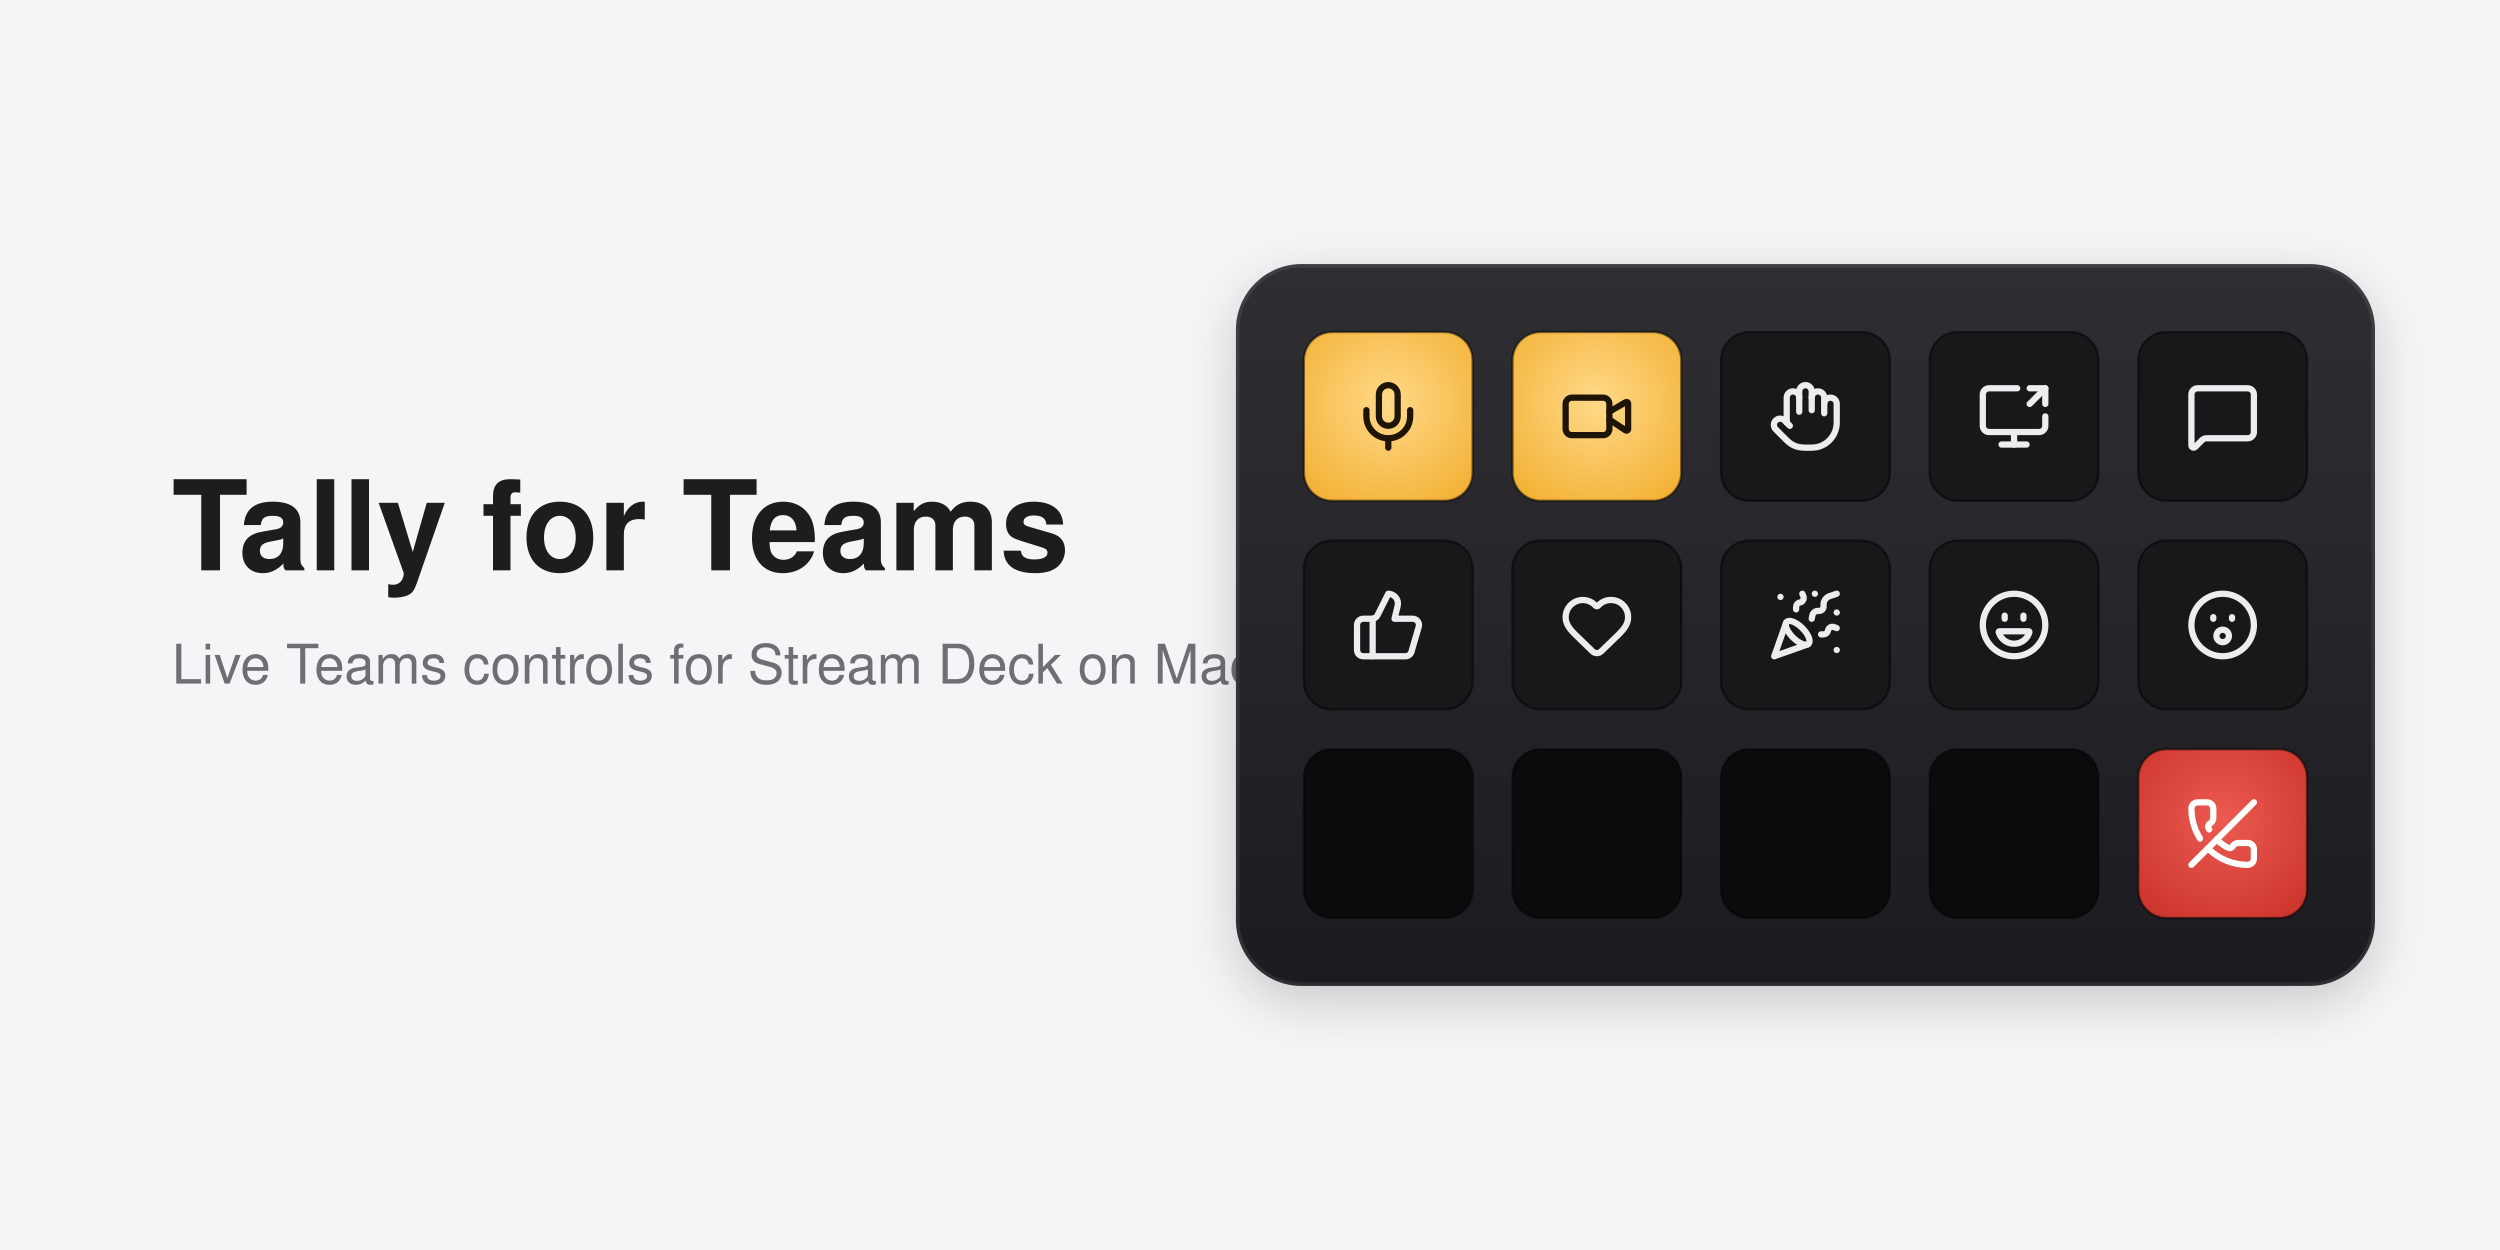
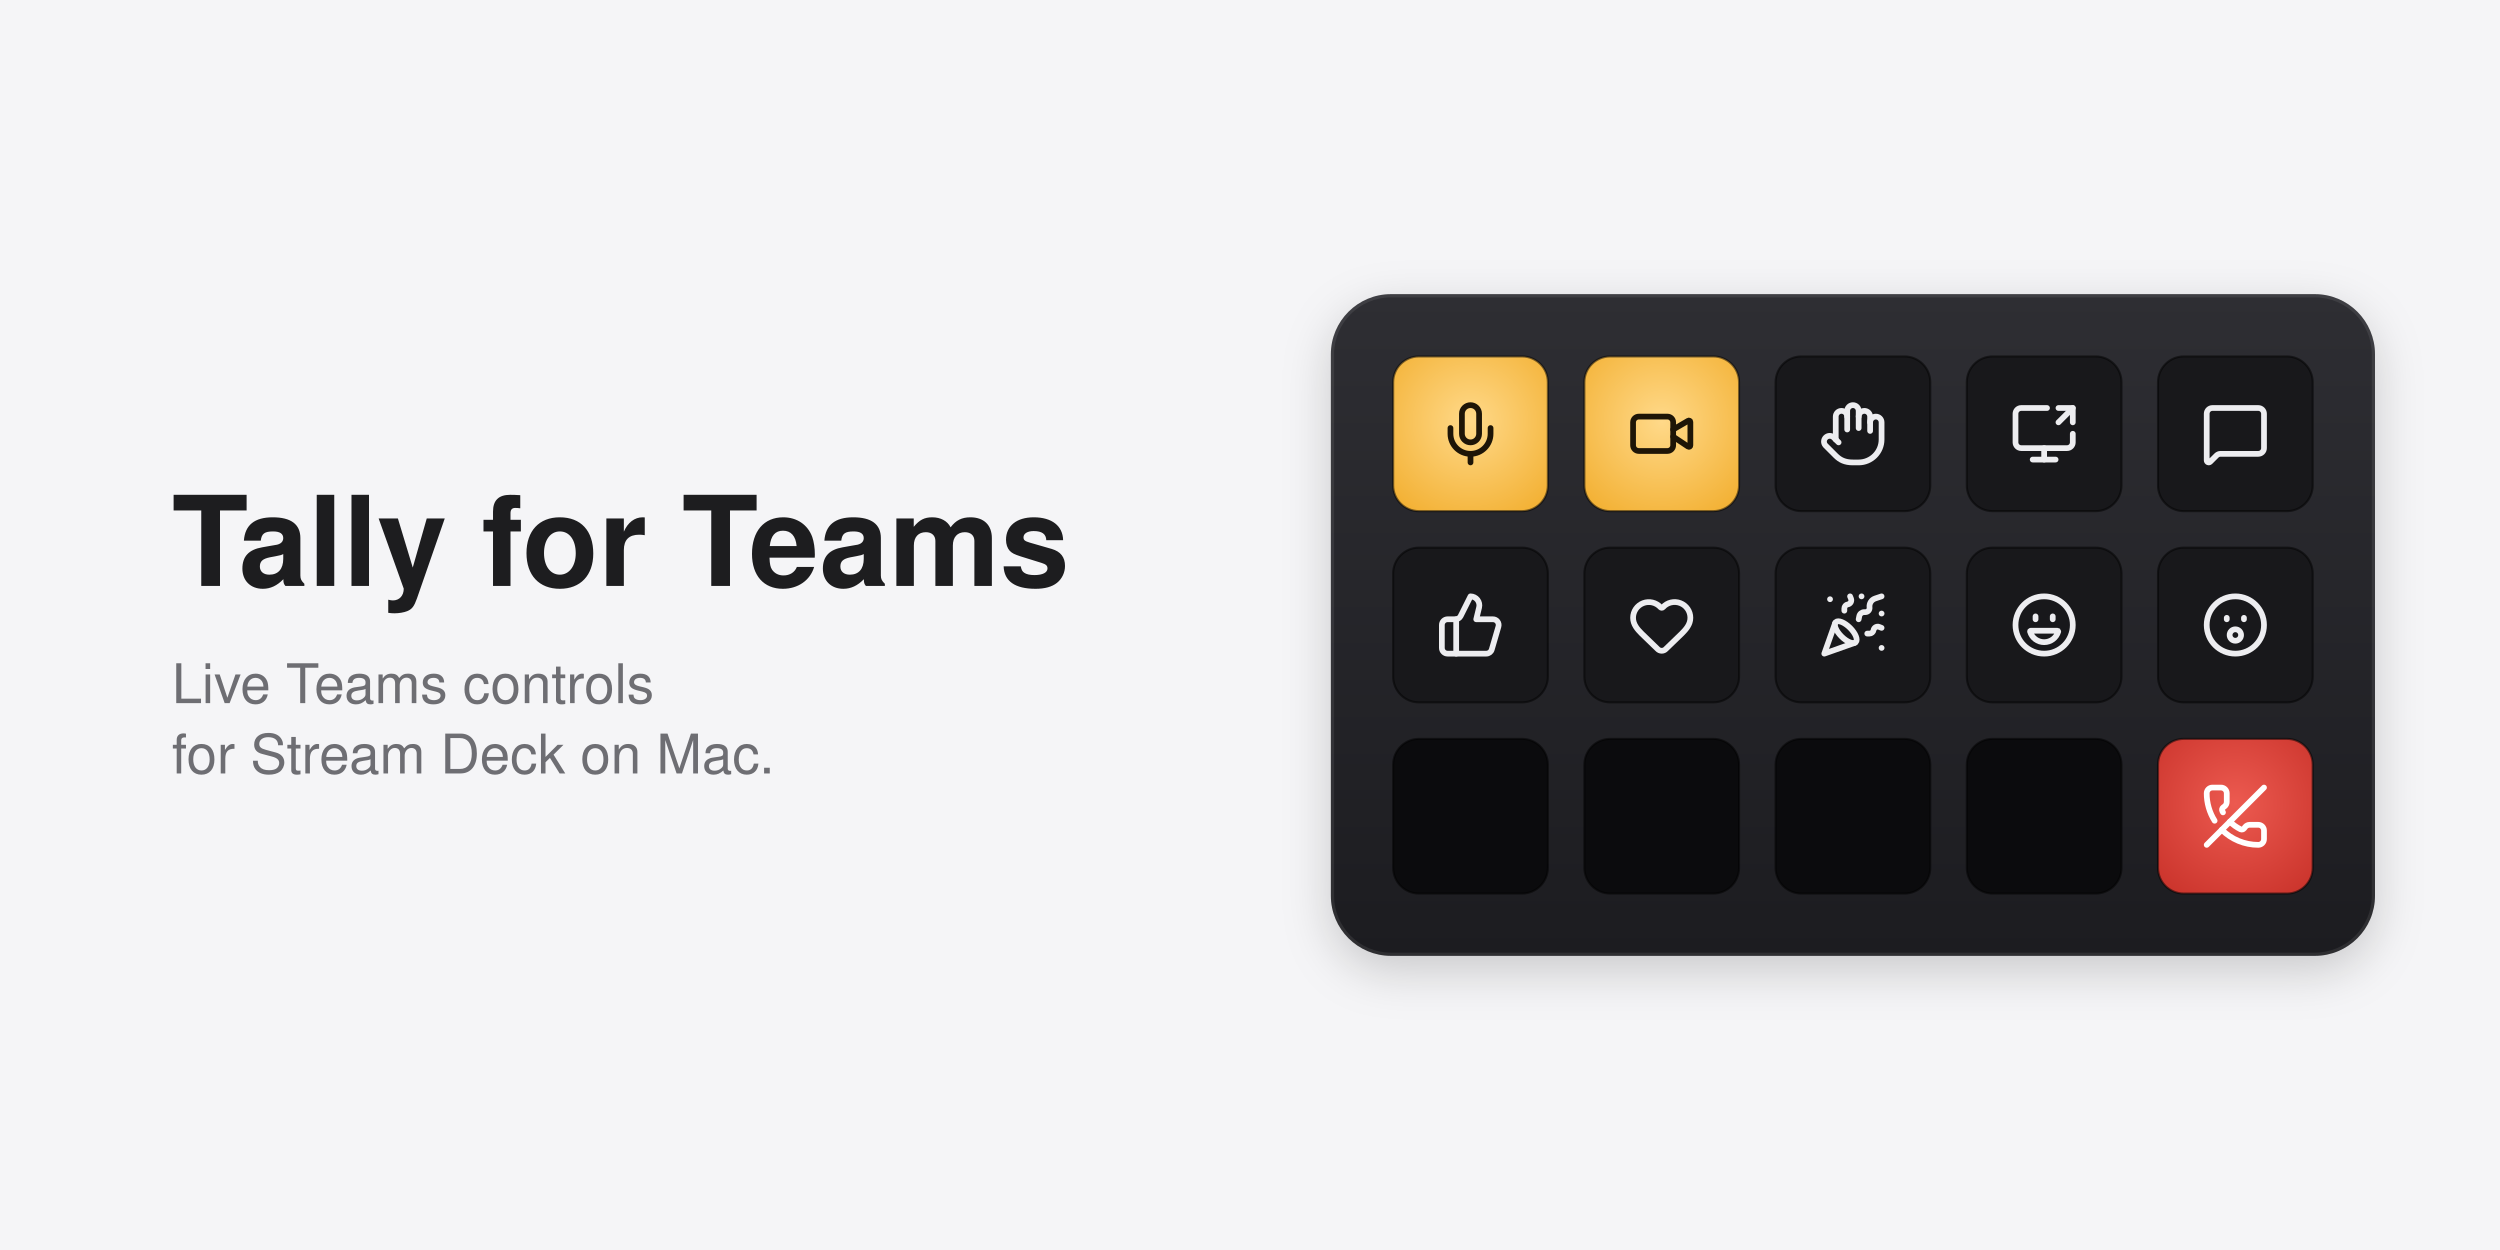
<svg xmlns="http://www.w3.org/2000/svg" width="1280" height="640" viewBox="0 0 1280 640" role="img" aria-label="Tally for Teams">
  <defs>
    <linearGradient id="body" x1="0" y1="0" x2="0" y2="1">
      <stop offset="0" stop-color="#2E2E33" />
      <stop offset="1" stop-color="#1C1C20" />
    </linearGradient>
    <filter id="shadow" x="-20%" y="-20%" width="140%" height="160%">
      <feGaussianBlur stdDeviation="22" />
    </filter>
  </defs>
  <rect width="1280" height="640" fill="#F5F5F7" />
-   <text x="88" y="292" font-family="-apple-system, BlinkMacSystemFont, 'Helvetica Neue', Helvetica, Arial, sans-serif" font-size="64" font-weight="700" fill="#1D1D1F">Tally for Teams</text>
-   <text x="88" y="350" font-family="-apple-system, BlinkMacSystemFont, 'Helvetica Neue', Helvetica, Arial, sans-serif" font-size="28" fill="#6E6E73">Live Teams controls for Stream Deck on Mac.</text>
-   <g transform="translate(632.8 135.2) scale(0.6)">
+   <text x="88" y="300" font-family="-apple-system, BlinkMacSystemFont, 'Helvetica Neue', Helvetica, Arial, sans-serif" font-size="64" font-weight="700" fill="#1D1D1F">Tally for Teams</text>
+   <text x="88" y="360" font-family="-apple-system, BlinkMacSystemFont, 'Helvetica Neue', Helvetica, Arial, sans-serif" font-size="28" fill="#6E6E73">Live Teams controls</text>
+   <text x="88" y="396" font-family="-apple-system, BlinkMacSystemFont, 'Helvetica Neue', Helvetica, Arial, sans-serif" font-size="28" fill="#6E6E73">for Stream Deck on Mac.</text>
+   <g transform="translate(681.4 150.6) scale(0.55)">
    <rect y="14" width="972" height="616" rx="56" fill="#000" opacity=".18" filter="url(#shadow)" />
    <rect width="972" height="616" rx="56" fill="url(#body)" />
    <rect x="1.5" y="1.5" width="969" height="613" rx="54.5" fill="none" stroke="#fff" stroke-opacity=".08" stroke-width="3" />
    <g transform="translate(58 58)">
      <g>
        <clipPath id="c1">
          <rect width="144" height="144" rx="24" />
        </clipPath>
        <g clip-path="url(#c1)">
          <defs>
            <radialGradient id="g0" cx="50%" cy="42%" r="75%">
              <stop offset="0" stop-color="#FFD989" />
              <stop offset="1" stop-color="#F2AE2E" />
            </radialGradient>
          </defs>
          <rect width="144" height="144" fill="url(#g0)" />
          <g transform="translate(40 40) scale(2.666667)" fill="none" stroke="#1E1507" stroke-width="2" stroke-linecap="round" stroke-linejoin="round">
            <path d="M12 19v3" />
            <path d="M19 10v2a7 7 0 0 1-14 0v-2" />
            <rect x="9" y="2" width="6" height="13" rx="3" />
          </g>
        </g>
        <rect width="144" height="144" rx="24" fill="none" stroke="#000" stroke-opacity=".5" stroke-width="2" />
      </g>
    </g>
    <g transform="translate(236 58)">
      <g>
        <clipPath id="c3">
          <rect width="144" height="144" rx="24" />
        </clipPath>
        <g clip-path="url(#c3)">
          <defs>
            <radialGradient id="g2" cx="50%" cy="42%" r="75%">
              <stop offset="0" stop-color="#FFD989" />
              <stop offset="1" stop-color="#F2AE2E" />
            </radialGradient>
          </defs>
          <rect width="144" height="144" fill="url(#g2)" />
          <g transform="translate(40 40) scale(2.666667)" fill="none" stroke="#1E1507" stroke-width="2" stroke-linecap="round" stroke-linejoin="round">
            <path d="m16 13 5.223 3.482a.5.5 0 0 0 .777-.416V7.87a.5.5 0 0 0-.752-.432L16 10.5" />
            <rect x="2" y="6" width="14" height="12" rx="2" />
          </g>
        </g>
        <rect width="144" height="144" rx="24" fill="none" stroke="#000" stroke-opacity=".5" stroke-width="2" />
      </g>
    </g>
    <g transform="translate(414 58)">
      <g>
        <clipPath id="c5">
          <rect width="144" height="144" rx="24" />
        </clipPath>
        <g clip-path="url(#c5)">
          <rect width="144" height="144" fill="#18181B" />
          <g transform="translate(40 40) scale(2.666667)" fill="none" stroke="#EDEDF0" stroke-width="2" stroke-linecap="round" stroke-linejoin="round">
            <path d="M18 11V6a2 2 0 0 0-2-2a2 2 0 0 0-2 2" />
            <path d="M14 10V4a2 2 0 0 0-2-2a2 2 0 0 0-2 2v2" />
            <path d="M10 10.5V6a2 2 0 0 0-2-2a2 2 0 0 0-2 2v8" />
            <path d="M18 8a2 2 0 1 1 4 0v6a8 8 0 0 1-8 8h-2c-2.8 0-4.5-.86-5.99-2.34l-3.6-3.6a2 2 0 0 1 2.83-2.82L7 15" />
          </g>
        </g>
        <rect width="144" height="144" rx="24" fill="none" stroke="#000" stroke-opacity=".5" stroke-width="2" />
      </g>
    </g>
    <g transform="translate(592 58)">
      <g>
        <clipPath id="c7">
          <rect width="144" height="144" rx="24" />
        </clipPath>
        <g clip-path="url(#c7)">
          <rect width="144" height="144" fill="#18181B" />
          <g transform="translate(40 40) scale(2.666667)" fill="none" stroke="#EDEDF0" stroke-width="2" stroke-linecap="round" stroke-linejoin="round">
            <path d="M13 3H4a2 2 0 0 0-2 2v10a2 2 0 0 0 2 2h16a2 2 0 0 0 2-2v-3" />
            <path d="M8 21h8" />
            <path d="M12 17v4" />
            <path d="m17 8 5-5" />
            <path d="M17 3h5v5" />
          </g>
        </g>
        <rect width="144" height="144" rx="24" fill="none" stroke="#000" stroke-opacity=".5" stroke-width="2" />
      </g>
    </g>
    <g transform="translate(770 58)">
      <g>
        <clipPath id="c9">
          <rect width="144" height="144" rx="24" />
        </clipPath>
        <g clip-path="url(#c9)">
          <rect width="144" height="144" fill="#18181B" />
          <g transform="translate(40 40) scale(2.666667)" fill="none" stroke="#EDEDF0" stroke-width="2" stroke-linecap="round" stroke-linejoin="round">
            <path d="M22 17a2 2 0 0 1-2 2H6.828a2 2 0 0 0-1.414.586l-2.202 2.202A.71.71 0 0 1 2 21.286V5a2 2 0 0 1 2-2h16a2 2 0 0 1 2 2z" />
          </g>
        </g>
        <rect width="144" height="144" rx="24" fill="none" stroke="#000" stroke-opacity=".5" stroke-width="2" />
      </g>
    </g>
    <g transform="translate(58 236)">
      <g>
        <clipPath id="c11">
          <rect width="144" height="144" rx="24" />
        </clipPath>
        <g clip-path="url(#c11)">
          <rect width="144" height="144" fill="#18181B" />
          <g transform="translate(40 40) scale(2.666667)" fill="none" stroke="#EDEDF0" stroke-width="2" stroke-linecap="round" stroke-linejoin="round">
            <path d="M15 5.88 14 10h5.83a2 2 0 0 1 1.92 2.56l-2.33 8A2 2 0 0 1 17.5 22H4a2 2 0 0 1-2-2v-8a2 2 0 0 1 2-2h2.76a2 2 0 0 0 1.79-1.11L12 2a3.13 3.13 0 0 1 3 3.88Z" />
            <path d="M7 10v12" />
          </g>
        </g>
        <rect width="144" height="144" rx="24" fill="none" stroke="#000" stroke-opacity=".5" stroke-width="2" />
      </g>
    </g>
    <g transform="translate(236 236)">
      <g>
        <clipPath id="c13">
          <rect width="144" height="144" rx="24" />
        </clipPath>
        <g clip-path="url(#c13)">
          <rect width="144" height="144" fill="#18181B" />
          <g transform="translate(40 40) scale(2.666667)" fill="none" stroke="#EDEDF0" stroke-width="2" stroke-linecap="round" stroke-linejoin="round">
            <path d="M2 9.5a5.5 5.5 0 0 1 9.591-3.676.56.56 0 0 0 .818 0A5.49 5.49 0 0 1 22 9.5c0 2.29-1.5 4-3 5.5l-5.492 5.313a2 2 0 0 1-3 .019L5 15c-1.5-1.5-3-3.2-3-5.5" />
          </g>
        </g>
        <rect width="144" height="144" rx="24" fill="none" stroke="#000" stroke-opacity=".5" stroke-width="2" />
      </g>
    </g>
    <g transform="translate(414 236)">
      <g>
        <clipPath id="c15">
          <rect width="144" height="144" rx="24" />
        </clipPath>
        <g clip-path="url(#c15)">
          <rect width="144" height="144" fill="#18181B" />
          <g transform="translate(40 40) scale(2.666667)" fill="none" stroke="#EDEDF0" stroke-width="2" stroke-linecap="round" stroke-linejoin="round">
            <path d="M5.8 11.3 2 22l10.7-3.79" />
            <path d="M4 3h.01" />
            <path d="M22 8h.01" />
            <path d="M15 2h.01" />
            <path d="M22 20h.01" />
            <path d="m22 2-2.24.75a2.9 2.9 0 0 0-1.96 3.12c.1.86-.57 1.63-1.45 1.63h-.38c-.86 0-1.6.6-1.76 1.44L14 10" />
            <path d="m22 13-.82-.33c-.86-.34-1.82.2-1.98 1.11c-.11.7-.72 1.22-1.43 1.22H17" />
            <path d="m11 2 .33.82c.34.86-.2 1.82-1.11 1.98C9.52 4.9 9 5.52 9 6.23V7" />
            <path d="M11 13c1.93 1.93 2.83 4.17 2 5-.83.83-3.07-.07-5-2-1.93-1.93-2.83-4.17-2-5 .83-.83 3.07.07 5 2Z" />
          </g>
        </g>
        <rect width="144" height="144" rx="24" fill="none" stroke="#000" stroke-opacity=".5" stroke-width="2" />
      </g>
    </g>
    <g transform="translate(592 236)">
      <g>
        <clipPath id="c17">
          <rect width="144" height="144" rx="24" />
        </clipPath>
        <g clip-path="url(#c17)">
          <rect width="144" height="144" fill="#18181B" />
          <g transform="translate(40 40) scale(2.666667)" fill="none" stroke="#EDEDF0" stroke-width="2" stroke-linecap="round" stroke-linejoin="round">
            <path d="M15 10V9" />
            <path d="M7.084 14.302a5.12 5.12 0 009.833 0 .24.24 0 00-.235-.302H7.32a.24.24 0 00-.235.302" />
            <path d="M9 10V9" />
            <circle cx="12" cy="12" r="10" />
          </g>
        </g>
        <rect width="144" height="144" rx="24" fill="none" stroke="#000" stroke-opacity=".5" stroke-width="2" />
      </g>
    </g>
    <g transform="translate(770 236)">
      <g>
        <clipPath id="c19">
          <rect width="144" height="144" rx="24" />
        </clipPath>
        <g clip-path="url(#c19)">
          <rect width="144" height="144" fill="#18181B" />
          <g transform="translate(40 40) scale(2.666667)" fill="none" stroke="#EDEDF0" stroke-width="2" stroke-linecap="round" stroke-linejoin="round">
            <circle cx="12" cy="12" r="10" />
            <path d="M9 9.5v.5" />
            <path d="M15 9.5v.5" />
            <circle cx="12" cy="15.5" r="2" />
          </g>
        </g>
        <rect width="144" height="144" rx="24" fill="none" stroke="#000" stroke-opacity=".5" stroke-width="2" />
      </g>
    </g>
    <g transform="translate(58 414)">
      <g>
        <clipPath id="c20">
          <rect width="144" height="144" rx="24" />
        </clipPath>
        <g clip-path="url(#c20)">
          <rect width="144" height="144" fill="#0B0B0D" />
        </g>
        <rect width="144" height="144" rx="24" fill="none" stroke="#000" stroke-opacity=".5" stroke-width="2" />
      </g>
    </g>
    <g transform="translate(236 414)">
      <g>
        <clipPath id="c21">
          <rect width="144" height="144" rx="24" />
        </clipPath>
        <g clip-path="url(#c21)">
          <rect width="144" height="144" fill="#0B0B0D" />
        </g>
        <rect width="144" height="144" rx="24" fill="none" stroke="#000" stroke-opacity=".5" stroke-width="2" />
      </g>
    </g>
    <g transform="translate(414 414)">
      <g>
        <clipPath id="c22">
          <rect width="144" height="144" rx="24" />
        </clipPath>
        <g clip-path="url(#c22)">
          <rect width="144" height="144" fill="#0B0B0D" />
        </g>
        <rect width="144" height="144" rx="24" fill="none" stroke="#000" stroke-opacity=".5" stroke-width="2" />
      </g>
    </g>
    <g transform="translate(592 414)">
      <g>
        <clipPath id="c23">
          <rect width="144" height="144" rx="24" />
        </clipPath>
        <g clip-path="url(#c23)">
          <rect width="144" height="144" fill="#0B0B0D" />
        </g>
        <rect width="144" height="144" rx="24" fill="none" stroke="#000" stroke-opacity=".5" stroke-width="2" />
      </g>
    </g>
    <g transform="translate(770 414)">
      <g>
        <clipPath id="c25">
          <rect width="144" height="144" rx="24" />
        </clipPath>
        <g clip-path="url(#c25)">
          <defs>
            <radialGradient id="g24" cx="50%" cy="42%" r="75%">
              <stop offset="0" stop-color="#EC5A50" />
              <stop offset="1" stop-color="#C9322A" />
            </radialGradient>
          </defs>
          <rect width="144" height="144" fill="url(#g24)" />
          <g transform="translate(40 40) scale(2.666667)" fill="none" stroke="#FFFFFF" stroke-width="2" stroke-linecap="round" stroke-linejoin="round">
            <path d="M10.1 13.9a14 14 0 0 0 3.732 2.668 1 1 0 0 0 1.213-.303l.355-.465A2 2 0 0 1 17 15h3a2 2 0 0 1 2 2v3a2 2 0 0 1-2 2 18 18 0 0 1-12.728-5.272" />
            <path d="M22 2 2 22" />
            <path d="M4.76 13.582A18 18 0 0 1 2 4a2 2 0 0 1 2-2h3a2 2 0 0 1 2 2v3a2 2 0 0 1-.8 1.6l-.468.351a1 1 0 0 0-.292 1.233 14 14 0 0 0 .244.473" />
          </g>
        </g>
        <rect width="144" height="144" rx="24" fill="none" stroke="#000" stroke-opacity=".5" stroke-width="2" />
      </g>
    </g>
  </g>
</svg>
